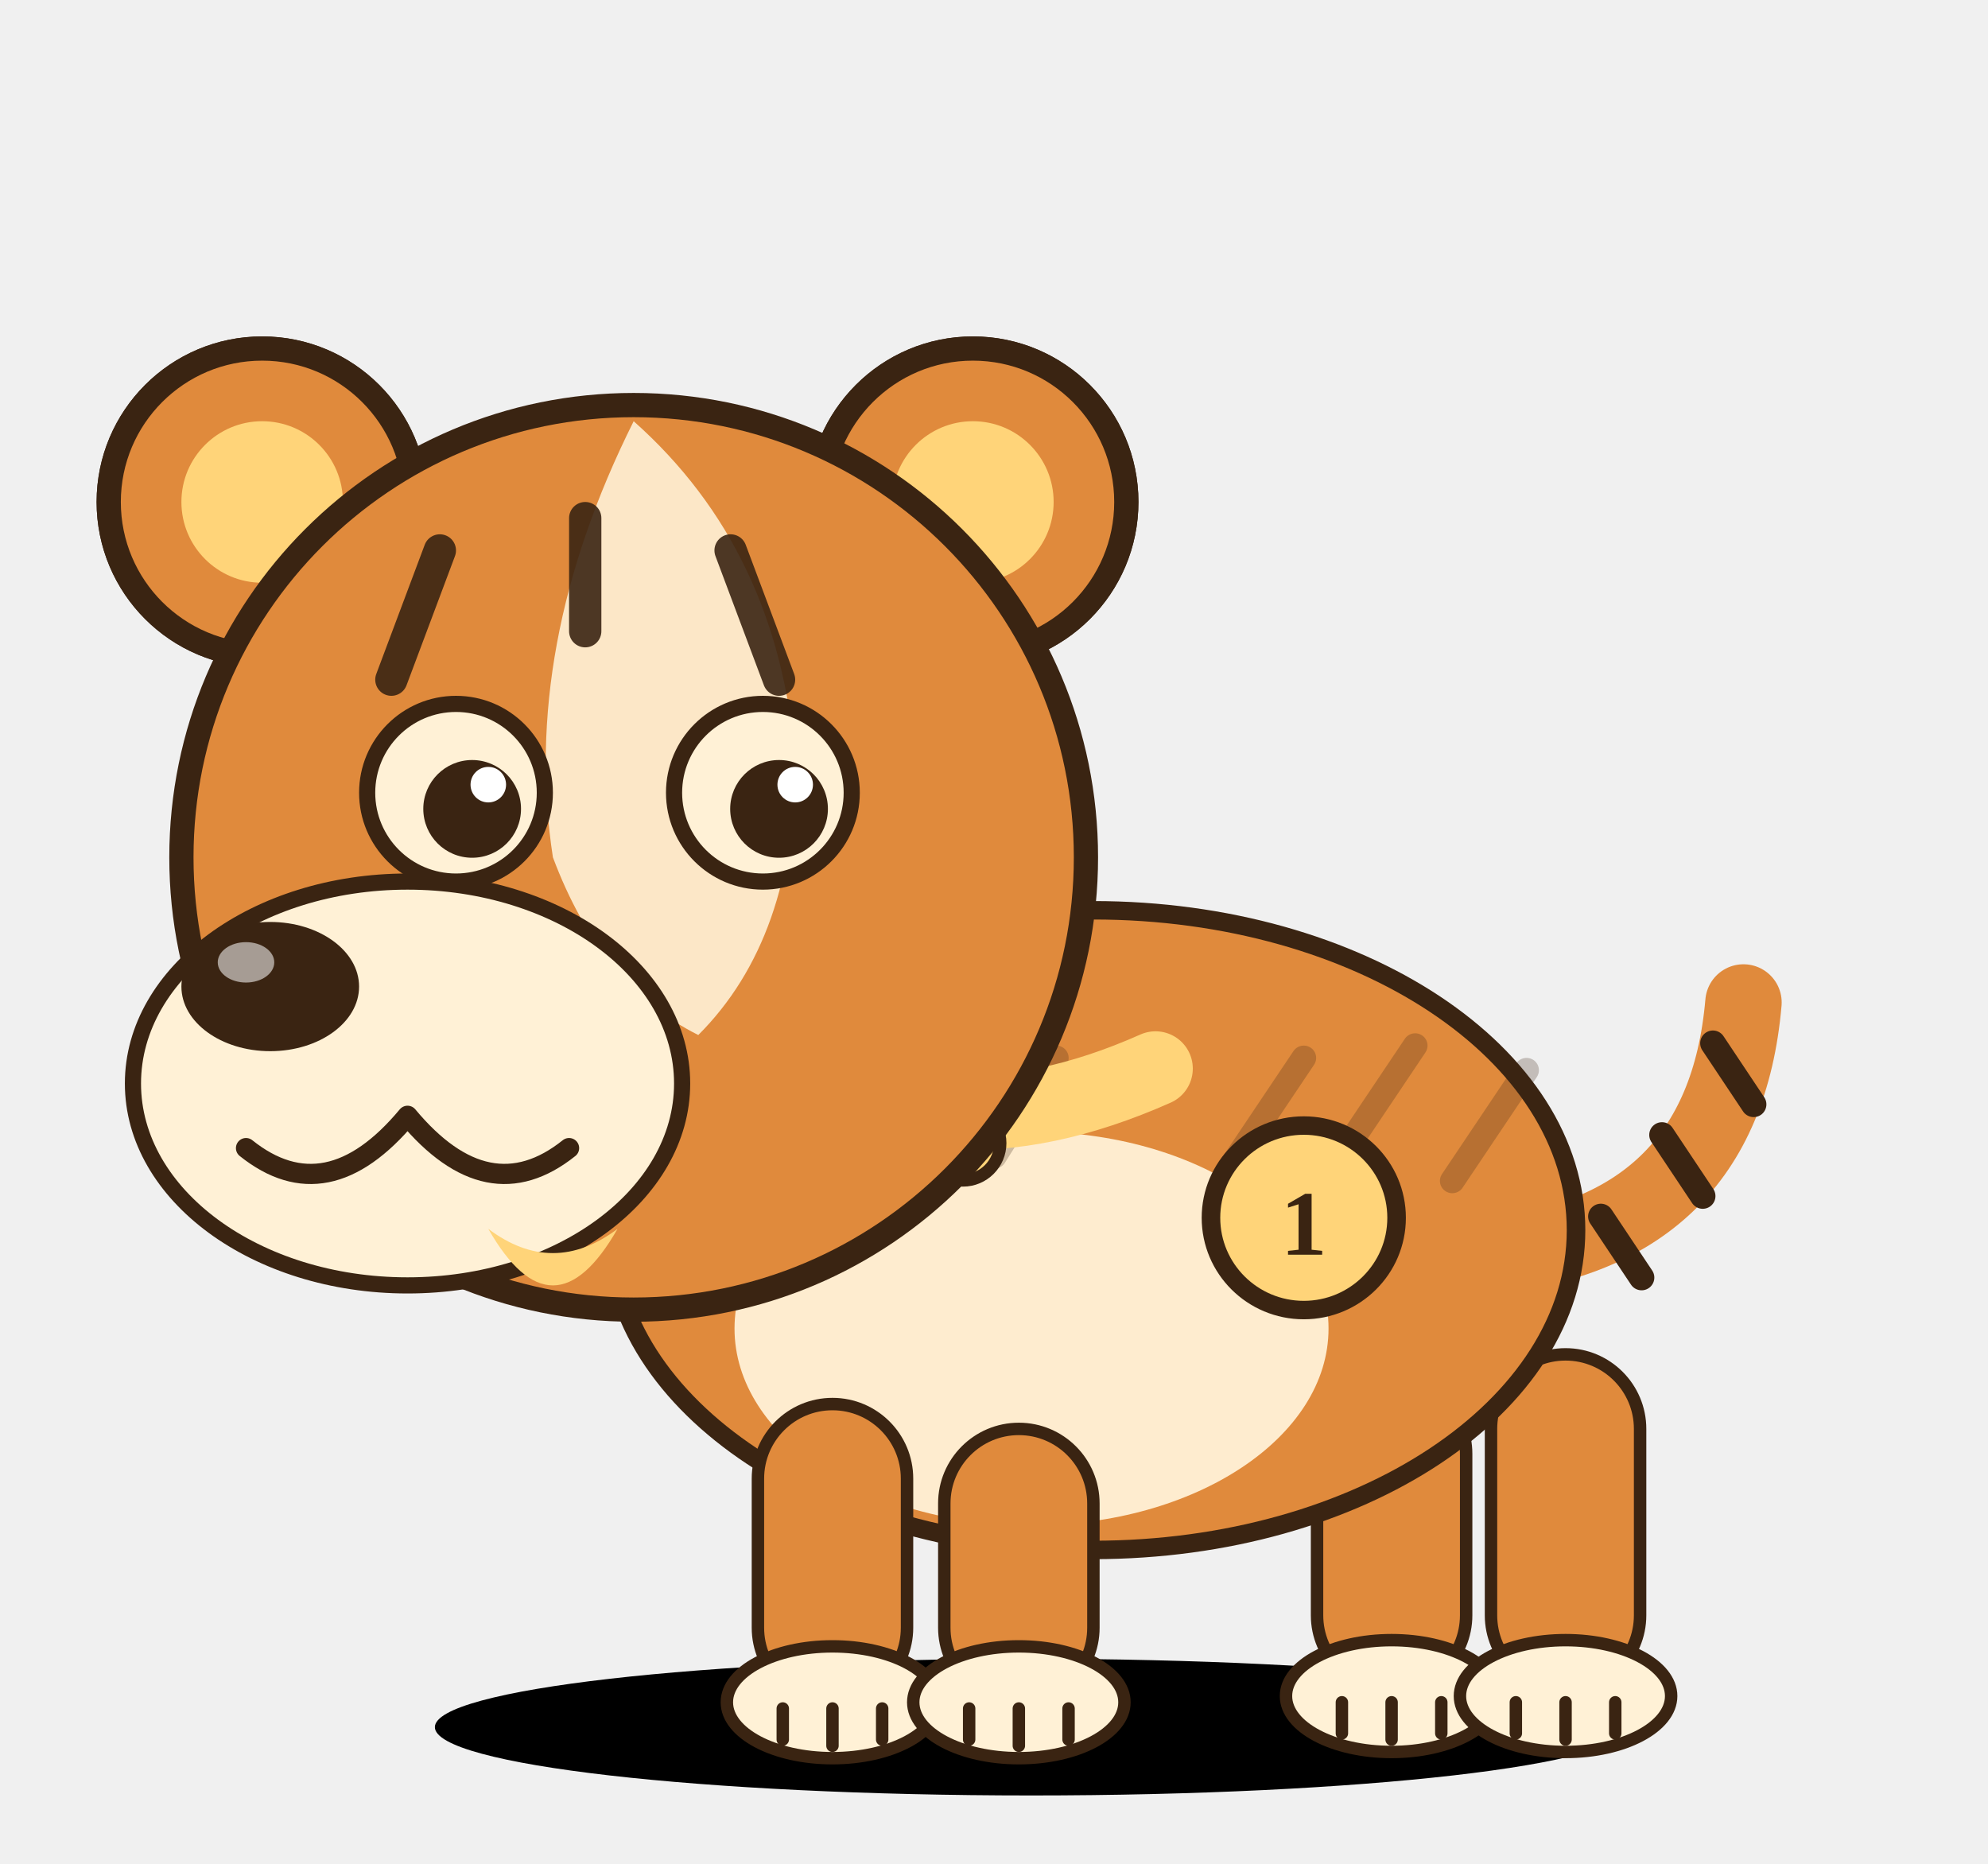
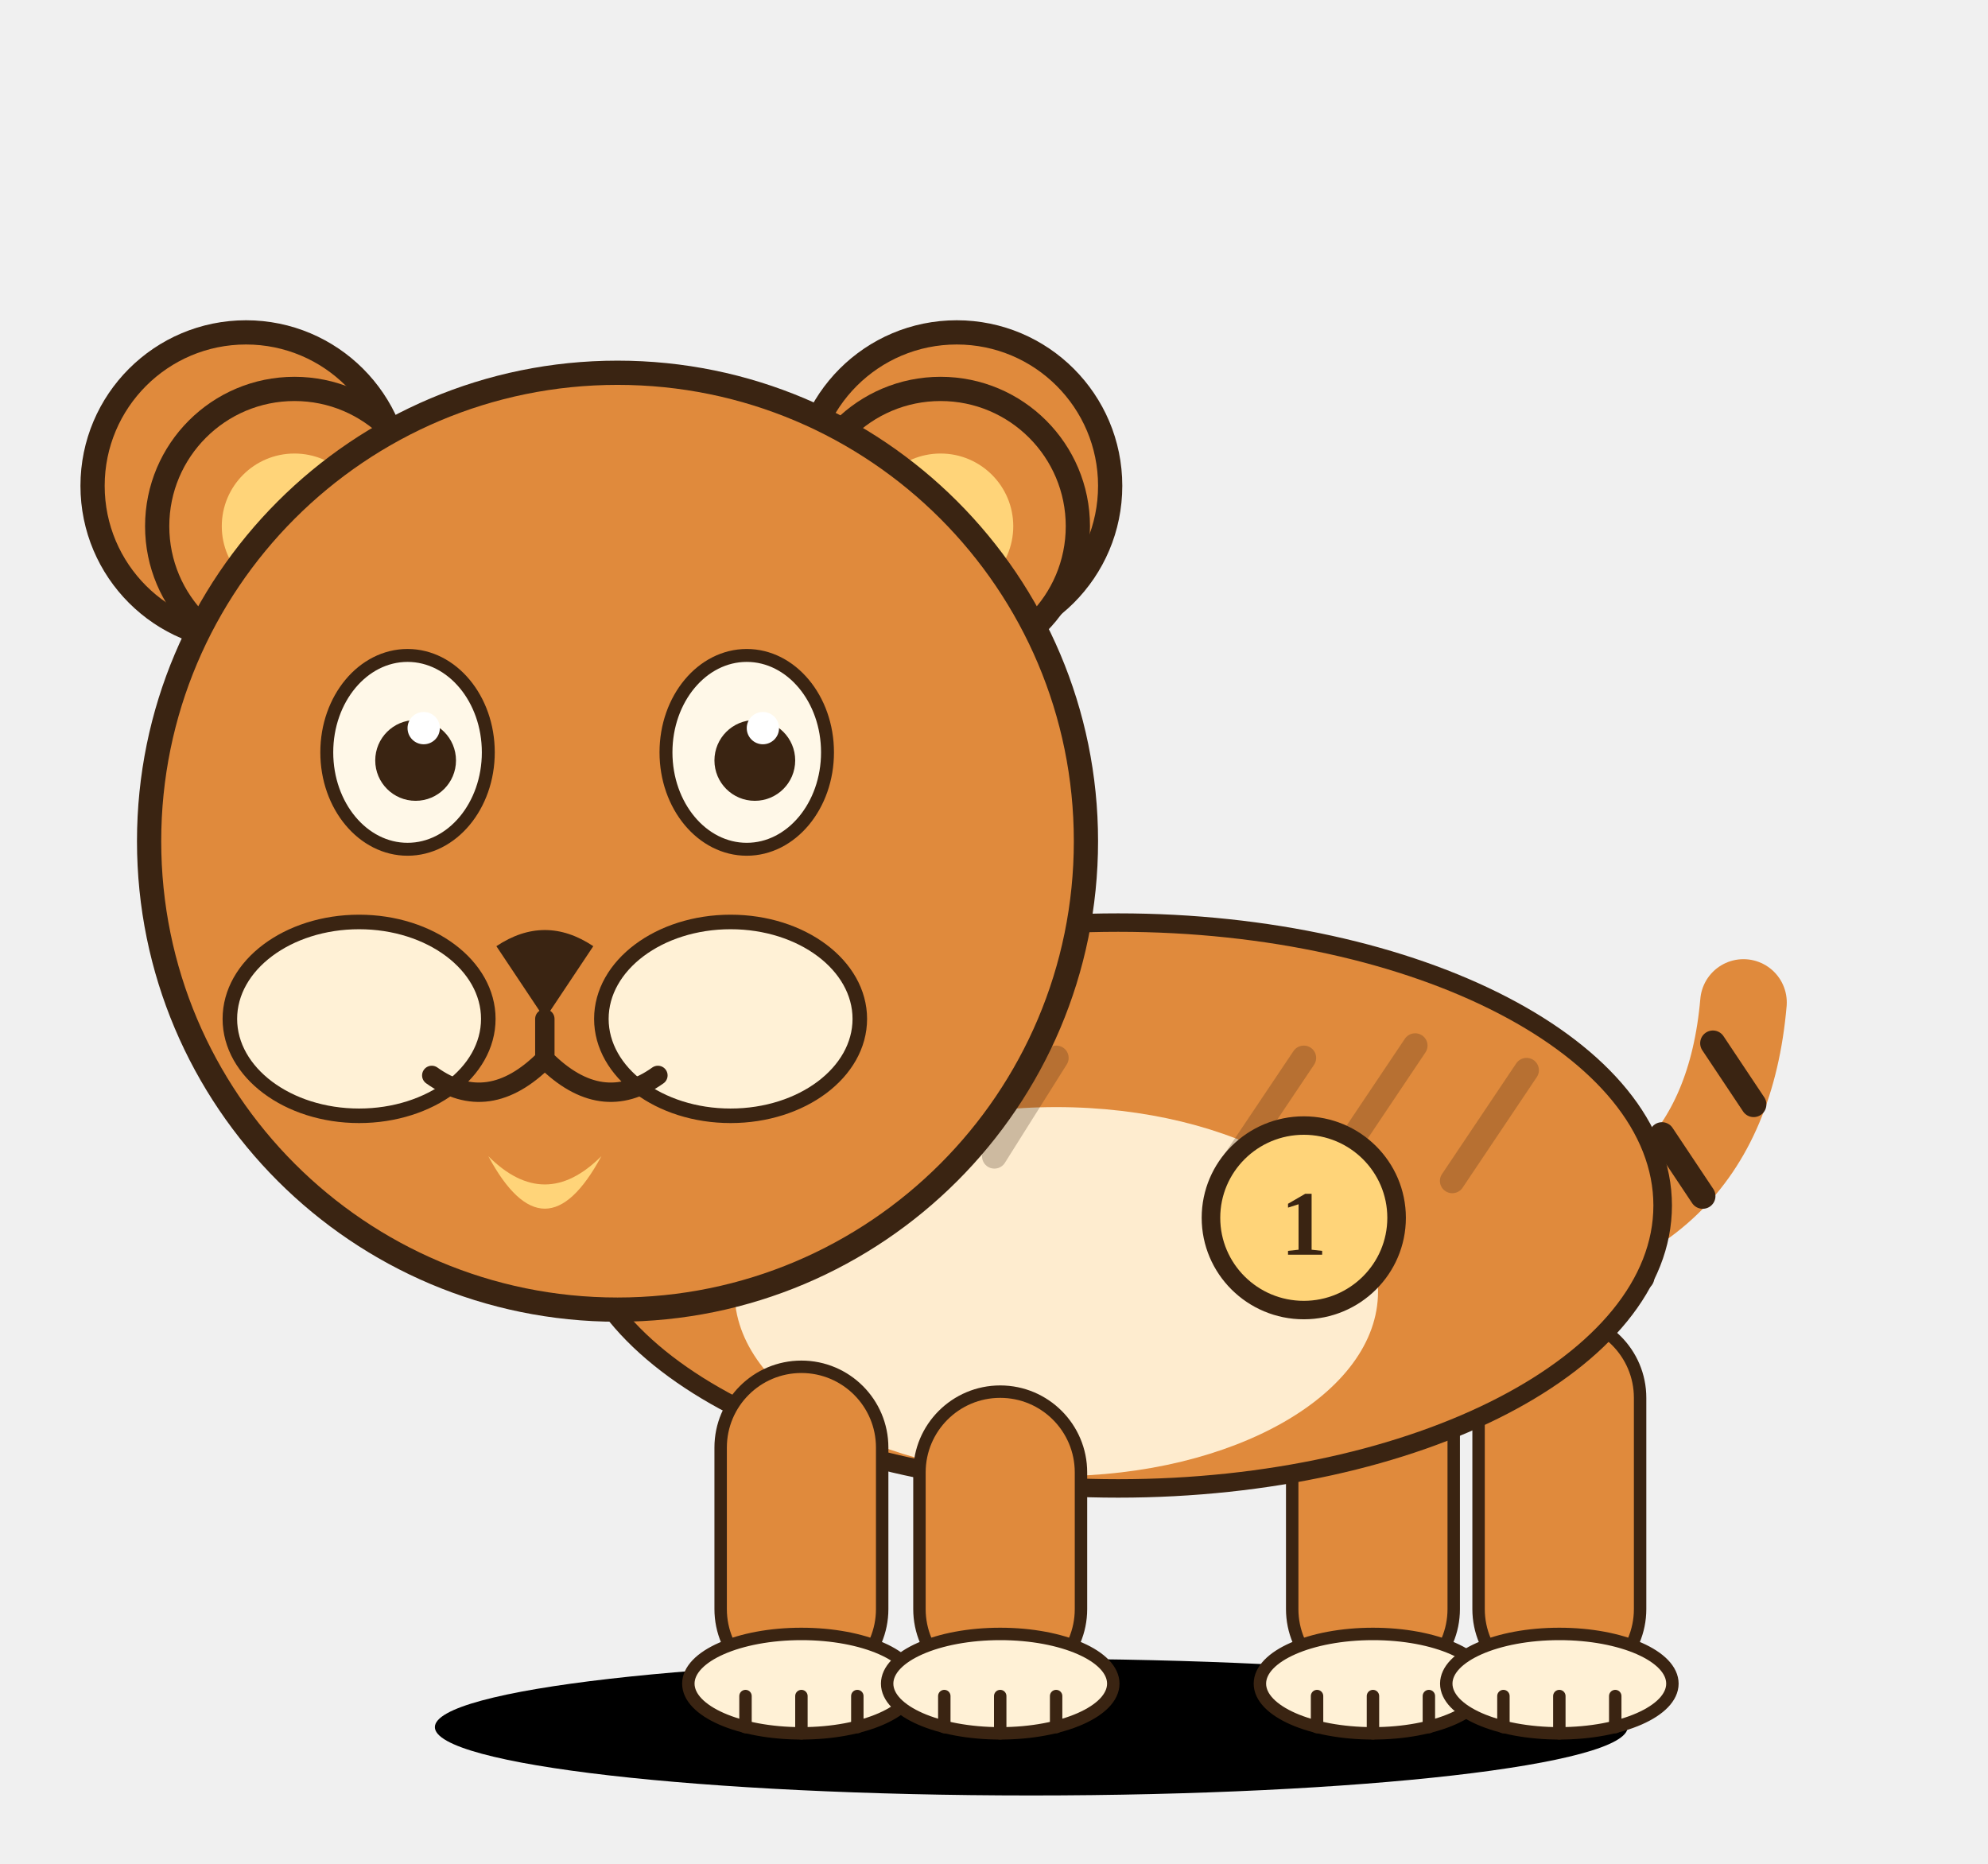
<svg data-v-8c6ae6f0="" viewBox="0 0 320 300" role="img" style="-webkit-filter: saturate(0.9) brightness(1.02);" aria-label="站立的老虎，Lv.1，心情 85/100">
  <ellipse data-v-8c6ae6f0="" class="companion__shadow" cx="166" cy="278" rx="96" ry="11" />
  <g data-v-8c6ae6f0="" transform="translate(238 204) scale(0.82) translate(-238 -204)">
    <g data-v-8c6ae6f0="" class="companion__tail">
-       <path data-v-8c6ae6f0="" d="M238 202 Q286 198 290 152" fill="none" stroke="#e08a3c" stroke-width="15" stroke-linecap="round" />
+       <path data-v-8c6ae6f0="" d="M238 202 Q286 198 290 152" fill="none" stroke="#e08a3c" stroke-width="17" stroke-linecap="round" />
      <path data-v-8c6ae6f0="" d="M262 194 l8 12 M274 178 l8 12 M284 160 l8 12" stroke="#3a2412" stroke-width="5" stroke-linecap="round" />
    </g>
  </g>
  <g data-v-8c6ae6f0="" transform="translate(0 274) scale(1 1) translate(0 -274)" class="companion__legs companion__legs--back">
-     <rect data-v-8c6ae6f0="" x="212" y="222" width="24" height="50" rx="12" fill="#e08a3c" stroke="#3a2412" stroke-width="2" />
-     <rect data-v-8c6ae6f0="" x="240" y="218" width="24" height="54" rx="12" fill="#e08a3c" stroke="#3a2412" stroke-width="2" />
-     <ellipse data-v-8c6ae6f0="" cx="224" cy="273" rx="17" ry="9" fill="#fff1d6" stroke="#3a2412" stroke-width="2" />
-     <ellipse data-v-8c6ae6f0="" cx="252" cy="273" rx="17" ry="9" fill="#fff1d6" stroke="#3a2412" stroke-width="2" />
-     <path data-v-8c6ae6f0="" d="M216 274 v5 M224 274 v6 M232 274 v5 M244 274 v5 M252 274 v6 M260 274 v5" stroke="#3a2412" stroke-width="2" stroke-linecap="round" />
+     <rect data-v-8c6ae6f0="" x="208" y="216" width="26" height="56" rx="13" fill="#e08a3c" stroke="#3a2412" stroke-width="2" />
+     <ellipse data-v-8c6ae6f0="" cx="221" cy="271" rx="18.2" ry="8" fill="#fff1d6" stroke="#3a2412" stroke-width="2" />
+     <path data-v-8c6ae6f0="" d="M212 273 v5 M221 273 v6 M230 273 v5" stroke="#3a2412" stroke-width="2" stroke-linecap="round" />
+     <rect data-v-8c6ae6f0="" x="238" y="212" width="26" height="60" rx="13" fill="#e08a3c" stroke="#3a2412" stroke-width="2" />
+     <ellipse data-v-8c6ae6f0="" cx="251" cy="271" rx="18.2" ry="8" fill="#fff1d6" stroke="#3a2412" stroke-width="2" />
+     <path data-v-8c6ae6f0="" d="M242 273 v5 M251 273 v6 M260 273 v5" stroke="#3a2412" stroke-width="2" stroke-linecap="round" />
  </g>
  <g data-v-8c6ae6f0="" transform="translate(176 198) scale(0.996 0.99) translate(-176 -198)">
-     <ellipse data-v-8c6ae6f0="" cx="176" cy="198" rx="78" ry="52" fill="#e08a3c" stroke="#3a2412" stroke-width="3" />
-     <ellipse data-v-8c6ae6f0="" cx="166" cy="214" rx="48" ry="32" fill="#fff1d6" opacity="0.95" />
+     <ellipse data-v-8c6ae6f0="" cx="180" cy="194" rx="88" ry="46" fill="#e08a3c" stroke="#3a2412" stroke-width="3" />
+     <ellipse data-v-8c6ae6f0="" cx="170" cy="208" rx="52" ry="30" fill="#fff1d6" opacity="0.95" />
    <g data-v-8c6ae6f0="" stroke="#3a2412" stroke-width="4" stroke-linecap="round" opacity="0.25">
      <path data-v-8c6ae6f0="" d="M210 170 l-12 18 M228 168 l-12 18 M246 172 l-12 18" />
      <path data-v-8c6ae6f0="" d="M152 172 l-10 16 M170 170 l-10 16" />
    </g>
  </g>
  <g data-v-8c6ae6f0="" transform="translate(176 198) scale(0.996 0.99) translate(-176 -198)" class="companion__badge" aria-hidden="true">
    <circle data-v-8c6ae6f0="" cx="210" cy="196" r="15" fill="#ffd479" stroke="#3a2412" stroke-width="3" />
    <text data-v-8c6ae6f0="" x="210" y="202" text-anchor="middle" font-size="15" font-weight="800" fill="#3a2412">1</text>
  </g>
  <g data-v-8c6ae6f0="" transform="translate(0 274) scale(1 1) translate(0 -274)" class="companion__legs companion__legs--front">
-     <rect data-v-8c6ae6f0="" x="122" y="226" width="24" height="48" rx="12" fill="#e08a3c" stroke="#3a2412" stroke-width="2" />
-     <rect data-v-8c6ae6f0="" x="152" y="230" width="24" height="44" rx="12" fill="#e08a3c" stroke="#3a2412" stroke-width="2" />
-     <ellipse data-v-8c6ae6f0="" cx="134" cy="274" rx="17" ry="9" fill="#fff1d6" stroke="#3a2412" stroke-width="2" />
-     <ellipse data-v-8c6ae6f0="" cx="164" cy="274" rx="17" ry="9" fill="#fff1d6" stroke="#3a2412" stroke-width="2" />
-     <path data-v-8c6ae6f0="" d="M126 275 v5 M134 275 v6 M142 275 v5 M156 275 v5 M164 275 v6 M172 275 v5" stroke="#3a2412" stroke-width="2" stroke-linecap="round" />
+     <rect data-v-8c6ae6f0="" x="116" y="220" width="26" height="52" rx="13" fill="#e08a3c" stroke="#3a2412" stroke-width="2" />
+     <ellipse data-v-8c6ae6f0="" cx="129" cy="271" rx="18.2" ry="8" fill="#fff1d6" stroke="#3a2412" stroke-width="2" />
+     <path data-v-8c6ae6f0="" d="M120 273 v5 M129 273 v6 M138 273 v5" stroke="#3a2412" stroke-width="2" stroke-linecap="round" />
+     <rect data-v-8c6ae6f0="" x="148" y="224" width="26" height="48" rx="13" fill="#e08a3c" stroke="#3a2412" stroke-width="2" />
+     <ellipse data-v-8c6ae6f0="" cx="161" cy="271" rx="18.2" ry="8" fill="#fff1d6" stroke="#3a2412" stroke-width="2" />
+     <path data-v-8c6ae6f0="" d="M152 273 v5 M161 273 v6 M170 273 v5" stroke="#3a2412" stroke-width="2" stroke-linecap="round" />
  </g>
-   <path data-v-8c6ae6f0="" d="M124 168 Q150 188 186 172" fill="none" stroke="#ffd479" stroke-width="12" stroke-linecap="round" />
-   <circle data-v-8c6ae6f0="" cx="155" cy="184" r="6" fill="#ffd479" stroke="#3a2412" stroke-width="2" />
  <g data-v-8c6ae6f0="" transform="translate(102 138) scale(1.3) translate(-102 -138)">
-     <g data-v-8c6ae6f0="">
-       <circle data-v-8c6ae6f0="" cx="56" cy="94" r="19" fill="#e08a3c" stroke="#3a2412" stroke-width="3" />
-       <circle data-v-8c6ae6f0="" cx="144" cy="94" r="19" fill="#e08a3c" stroke="#3a2412" stroke-width="3" />
-       <circle data-v-8c6ae6f0="" cx="56" cy="94" r="10" fill="#ffd479" />
-       <circle data-v-8c6ae6f0="" cx="144" cy="94" r="10" fill="#ffd479" />
-     </g>
-     <g data-v-8c6ae6f0="" class="companion__generic-face">
+     <g data-v-8c6ae6f0="" transform="translate(-2 -2)">
      <g data-v-8c6ae6f0="">
        <circle data-v-8c6ae6f0="" cx="56" cy="94" r="19" fill="#e08a3c" stroke="#3a2412" stroke-width="3" />
        <circle data-v-8c6ae6f0="" cx="144" cy="94" r="19" fill="#e08a3c" stroke="#3a2412" stroke-width="3" />
        <circle data-v-8c6ae6f0="" cx="56" cy="94" r="10" fill="#ffd479" />
        <circle data-v-8c6ae6f0="" cx="144" cy="94" r="10" fill="#ffd479" />
      </g>
-       <circle data-v-8c6ae6f0="" cx="102" cy="138" r="56" fill="#e08a3c" stroke="#3a2412" stroke-width="3" />
-       <path data-v-8c6ae6f0="" d="M102 84 Q88 112 92 138 Q98 154 110 160 Q122 148 122 126 Q120 100 102 84 Z" fill="#fff1d6" opacity="0.9" />
-       <g data-v-8c6ae6f0="" stroke="#3a2412" stroke-width="4" stroke-linecap="round" opacity="0.9">
-         <path data-v-8c6ae6f0="" d="M78 100 l-6 16 M96 96 l0 14 M114 100 l6 16" />
-       </g>
-       <ellipse data-v-8c6ae6f0="" data-feature="generic-dog-muzzle" cx="74" cy="166" rx="34" ry="25" fill="#fff1d6" stroke="#3a2412" stroke-width="2" />
-       <ellipse data-v-8c6ae6f0="" cx="57" cy="154" rx="11" ry="8" fill="#3a2412" />
-       <ellipse data-v-8c6ae6f0="" cx="54" cy="151" rx="3.5" ry="2.5" fill="#ffffff" opacity="0.55" />
-       <path data-v-8c6ae6f0="" d="M74 170 Q64 182 54 174 M74 170 Q84 182 94 174" fill="none" stroke="#3a2412" stroke-width="2.5" stroke-linecap="round" />
-       <path data-v-8c6ae6f0="" d="M84 184 Q92 198 100 184 Q92 190 84 184 Z" fill="#ffd479" />
-       <g data-v-8c6ae6f0="">
-         <circle data-v-8c6ae6f0="" cx="80" cy="130" r="11" fill="#fff1d6" stroke="#3a2412" stroke-width="2" />
-         <circle data-v-8c6ae6f0="" cx="118" cy="130" r="11" fill="#fff1d6" stroke="#3a2412" stroke-width="2" />
-         <circle data-v-8c6ae6f0="" cx="82" cy="132" r="6.05" fill="#3a2412" />
-         <circle data-v-8c6ae6f0="" cx="120" cy="132" r="6.05" fill="#3a2412" />
-         <circle data-v-8c6ae6f0="" cx="84" cy="129" r="2.2" fill="#ffffff" />
-         <circle data-v-8c6ae6f0="" cx="122" cy="129" r="2.2" fill="#ffffff" />
+       <g data-v-8c6ae6f0="" class="companion__cat-face">
+         <g data-v-8c6ae6f0="" class="companion__feline-round-ears" aria-hidden="true">
+           <circle data-v-8c6ae6f0="" cx="62" cy="99" r="17" fill="#e08a3c" stroke="#3a2412" stroke-width="3" />
+           <circle data-v-8c6ae6f0="" cx="142" cy="99" r="17" fill="#e08a3c" stroke="#3a2412" stroke-width="3" />
+           <circle data-v-8c6ae6f0="" cx="62" cy="99" r="9" fill="#ffd479" />
+           <circle data-v-8c6ae6f0="" cx="142" cy="99" r="9" fill="#ffd479" />
+         </g>
+         <circle data-v-8c6ae6f0="" cx="102" cy="138" r="58" fill="#e08a3c" stroke="#3a2412" stroke-width="3" />
+         <g data-v-8c6ae6f0="" data-feature="cat-whisker-pads">
+           <ellipse data-v-8c6ae6f0="" cx="70" cy="160" rx="16" ry="12" fill="#fff1d6" stroke="#3a2412" stroke-width="1.8" />
+           <ellipse data-v-8c6ae6f0="" cx="116" cy="160" rx="16" ry="12" fill="#fff1d6" stroke="#3a2412" stroke-width="1.8" />
+         </g>
+         <path data-v-8c6ae6f0="" data-feature="cat-triangle-nose" d="M87 151 Q93 147 99 151 L93 160 Z" fill="#3a2412" />
+         <path data-v-8c6ae6f0="" d="M93 160 L93 165 M93 165 Q86 172 79 167 M93 165 Q100 172 107 167" fill="none" stroke="#3a2412" stroke-width="2.4" stroke-linecap="round" />
+         <path data-v-8c6ae6f0="" d="M86 177 Q93 190 100 177 Q93 184 86 177 Z" fill="#ffd479" />
+         <g data-v-8c6ae6f0="" class="companion__feline-round-pupils">
+           <ellipse data-v-8c6ae6f0="" cx="76" cy="127" rx="10" ry="12" fill="#fff8e8" stroke="#3a2412" stroke-width="1.6" />
+           <ellipse data-v-8c6ae6f0="" cx="118" cy="127" rx="10" ry="12" fill="#fff8e8" stroke="#3a2412" stroke-width="1.6" />
+           <circle data-v-8c6ae6f0="" cx="77" cy="128" r="5" fill="#3a2412" />
+           <circle data-v-8c6ae6f0="" cx="119" cy="128" r="5" fill="#3a2412" />
+           <circle data-v-8c6ae6f0="" cx="78" cy="124" r="2" fill="#fff" />
+           <circle data-v-8c6ae6f0="" cx="120" cy="124" r="2" fill="#fff" />
+         </g>
      </g>
    </g>
  </g>
</svg>
